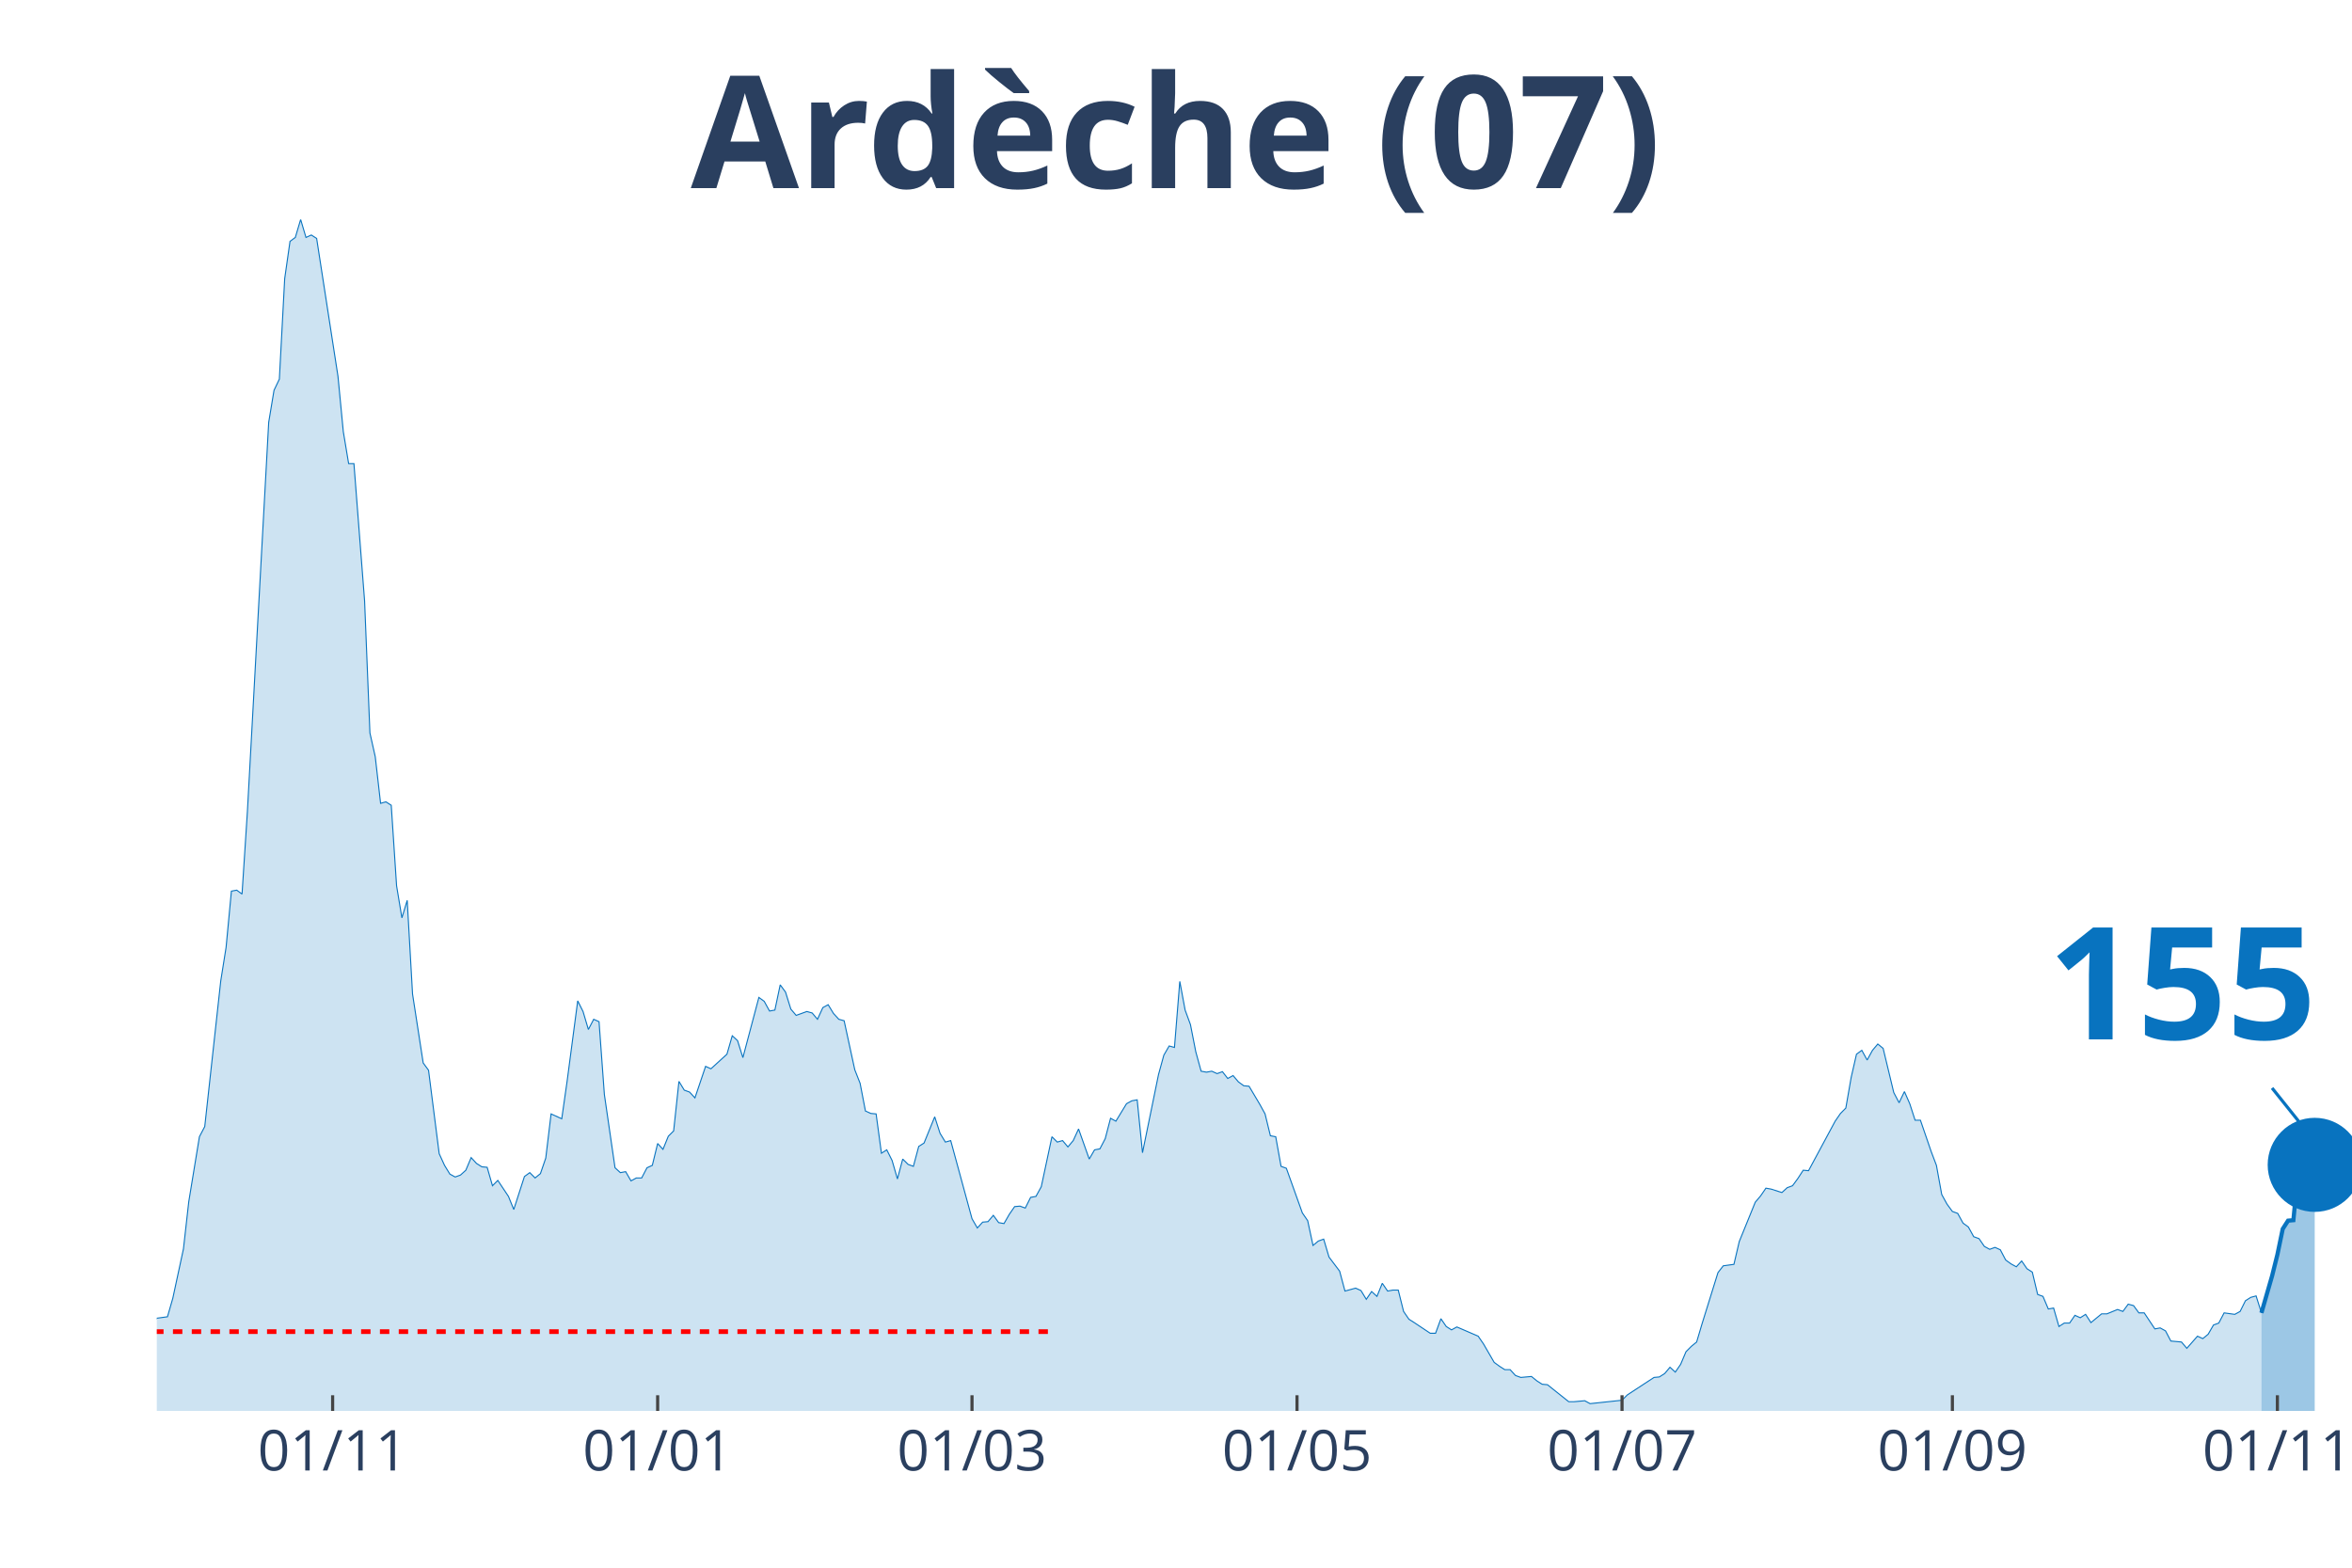
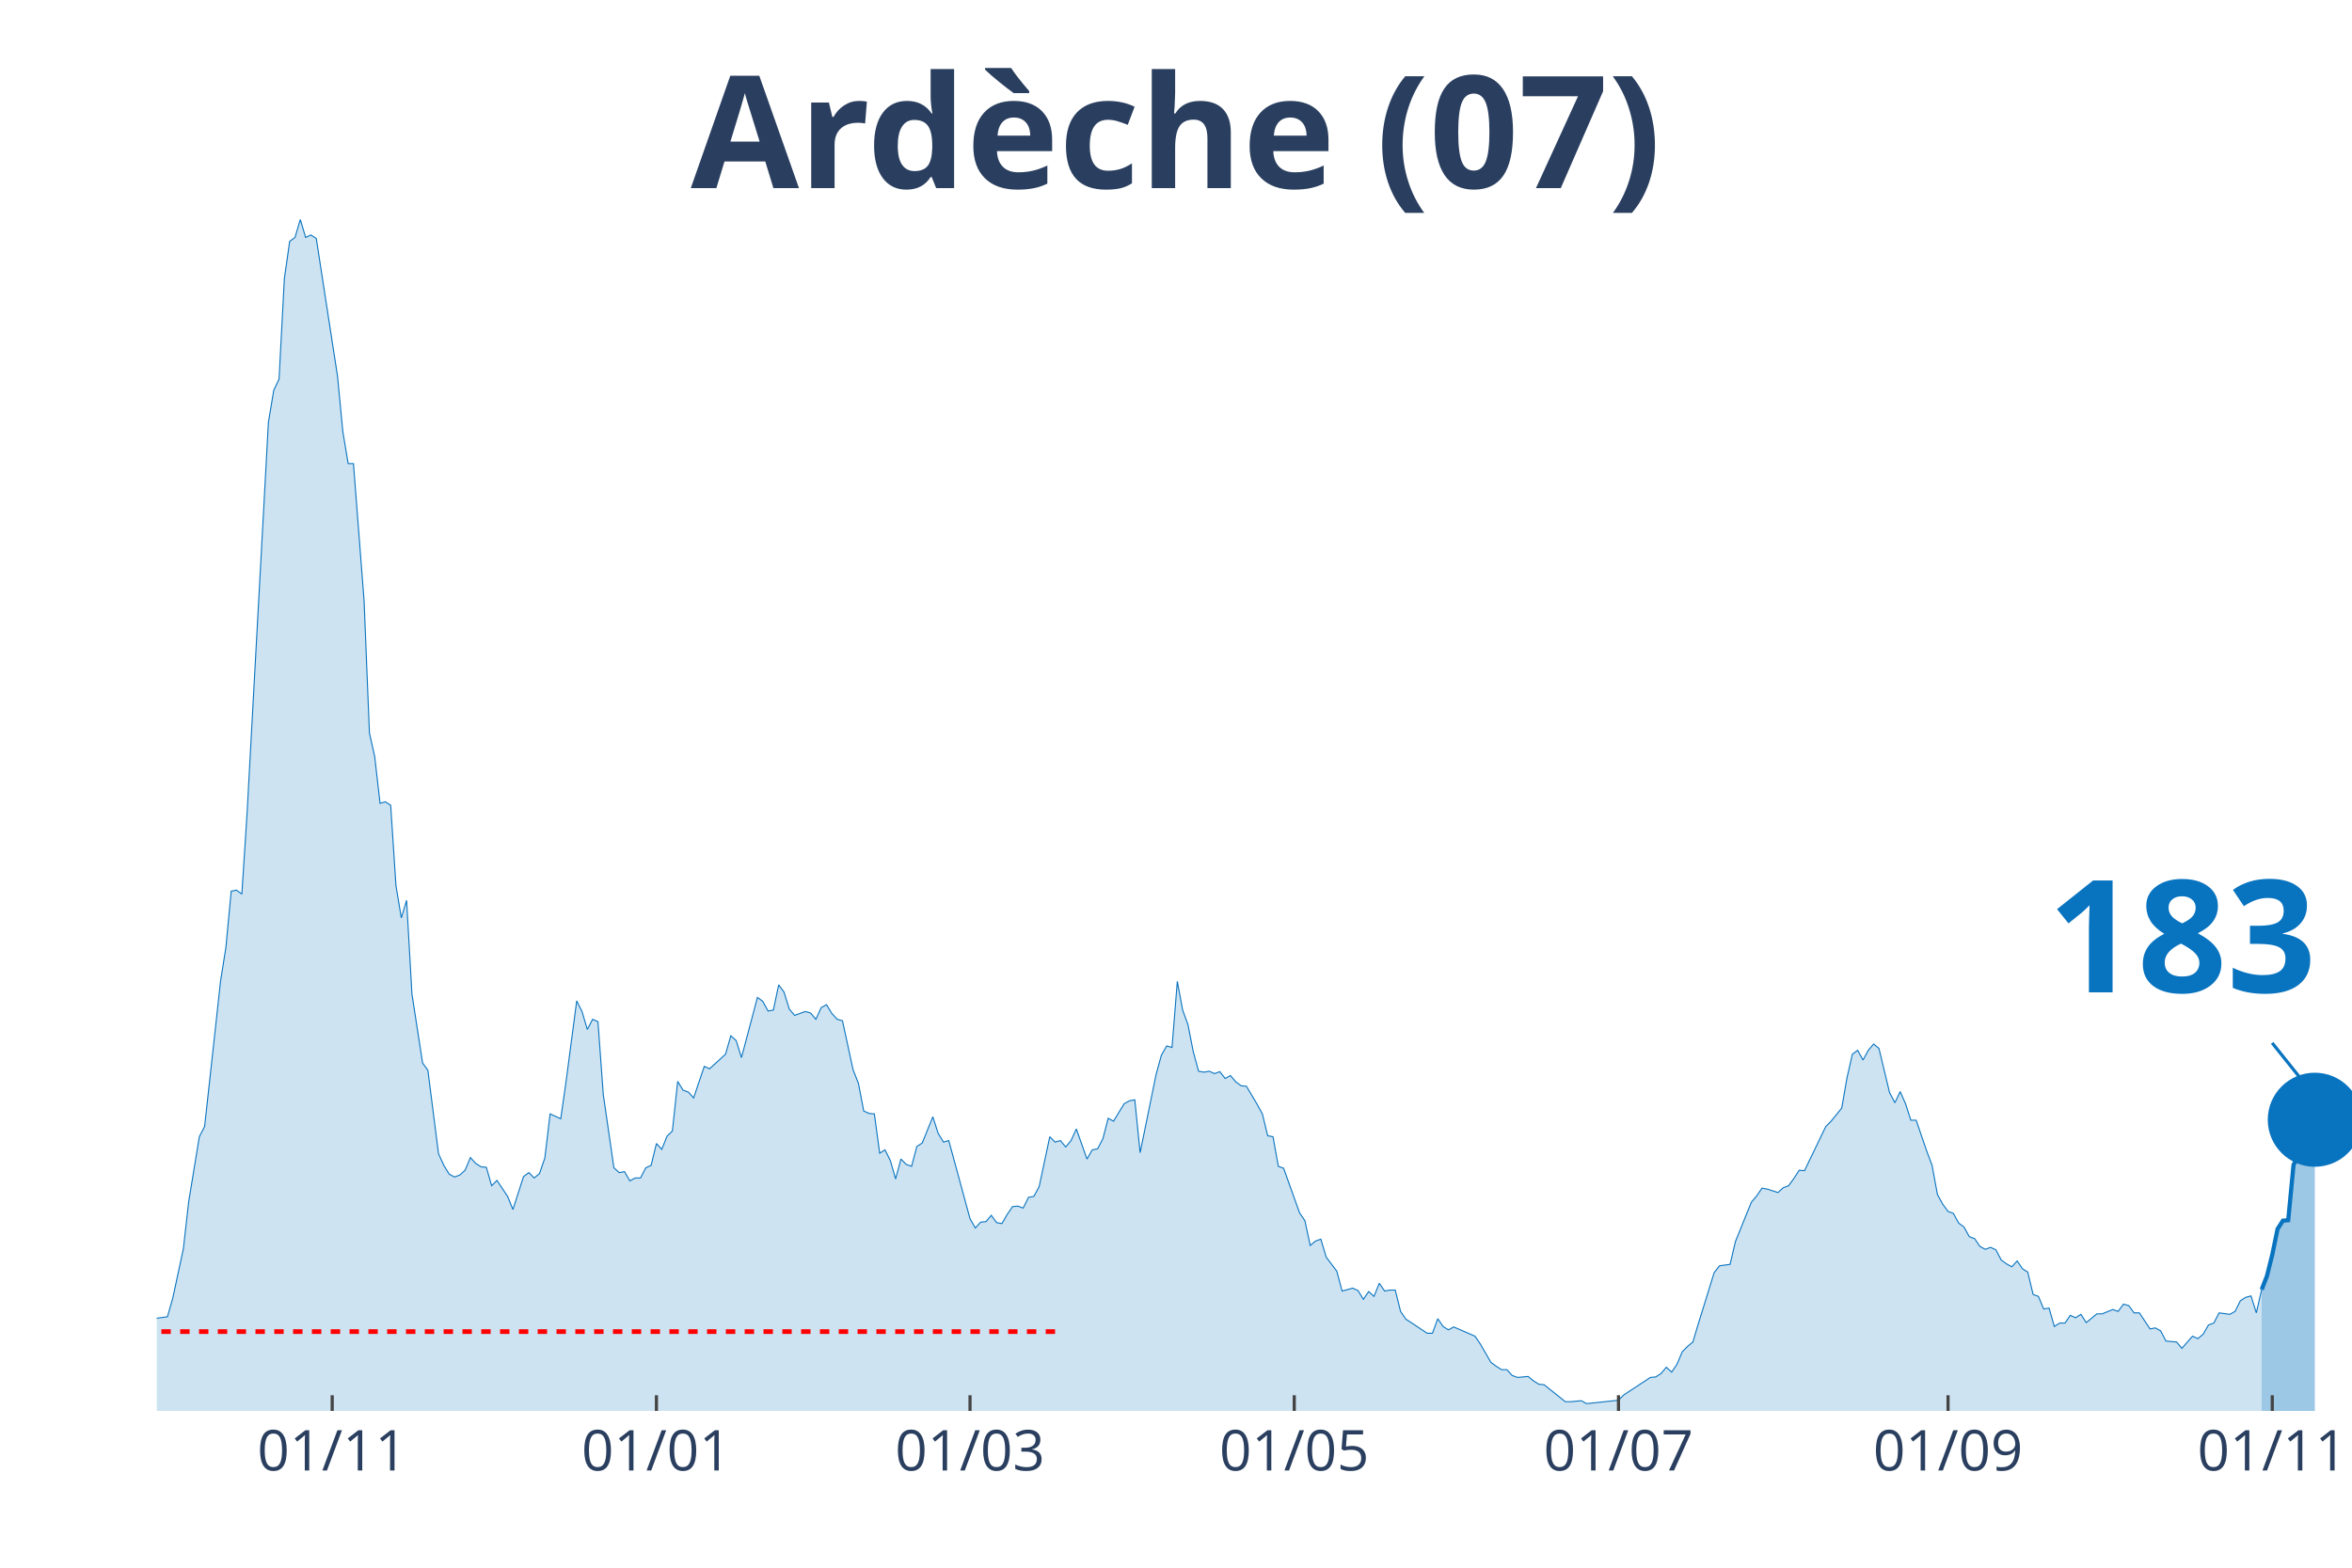
<svg xmlns="http://www.w3.org/2000/svg" class="main-svg" width="1125" height="750" style="" viewBox="0 0 750 500">
  <rect x="0" y="0" width="750" height="500" style="fill: rgb(0, 0, 0); fill-opacity: 0;" />
-   <defs id="defs-0ff1a9">
+   <defs id="defs-2464cb">
    <g class="clips">
-       <clipPath id="clip0ff1a9xyplot" class="plotclip">
+       <clipPath id="clip2464cbxyplot" class="plotclip">
        <rect width="700" height="380" />
      </clipPath>
-       <clipPath class="axesclip" id="clip0ff1a9x">
+       <clipPath class="axesclip" id="clip2464cbx">
        <rect x="50" y="0" width="700" height="500" />
      </clipPath>
-       <clipPath class="axesclip" id="clip0ff1a9y">
+       <clipPath class="axesclip" id="clip2464cby">
        <rect x="0" y="70" width="750" height="380" />
      </clipPath>
-       <clipPath class="axesclip" id="clip0ff1a9xy">
+       <clipPath class="axesclip" id="clip2464cbxy">
        <rect x="50" y="70" width="700" height="380" />
      </clipPath>
    </g>
    <g class="gradients" />
  </defs>
  <g class="bglayer">
    <rect class="bg" x="50" y="70" width="700" height="380" style="fill: rgb(0, 0, 0); fill-opacity: 0; stroke-width: 0;" />
  </g>
  <g class="layer-below">
    <g class="imagelayer" />
    <g class="shapelayer" />
  </g>
  <g class="cartesianlayer">
    <g class="subplot xy">
      <g class="layer-subplot">
        <g class="shapelayer" />
        <g class="imagelayer" />
      </g>
      <g class="gridlayer">
        <g class="x">
-           <path class="xgrid crisp" transform="translate(106.07,0)" d="M0,70v380" style="stroke: rgb(255, 255, 255); stroke-opacity: 1; stroke-width: 1px;" />
-           <path class="xgrid crisp" transform="translate(209.71,0)" d="M0,70v380" style="stroke: rgb(255, 255, 255); stroke-opacity: 1; stroke-width: 1px;" />
-           <path class="xgrid crisp" transform="translate(309.95,0)" d="M0,70v380" style="stroke: rgb(255, 255, 255); stroke-opacity: 1; stroke-width: 1px;" />
-           <path class="xgrid crisp" transform="translate(413.59,0)" d="M0,70v380" style="stroke: rgb(255, 255, 255); stroke-opacity: 1; stroke-width: 1px;" />
-           <path class="xgrid crisp" transform="translate(517.23,0)" d="M0,70v380" style="stroke: rgb(255, 255, 255); stroke-opacity: 1; stroke-width: 1px;" />
-           <path class="xgrid crisp" transform="translate(622.57,0)" d="M0,70v380" style="stroke: rgb(255, 255, 255); stroke-opacity: 1; stroke-width: 1px;" />
-           <path class="xgrid crisp" transform="translate(726.21,0)" d="M0,70v380" style="stroke: rgb(255, 255, 255); stroke-opacity: 1; stroke-width: 1px;" />
+           <path class="xgrid crisp" transform="translate(105.93,0)" d="M0,70v380" style="stroke: rgb(255, 255, 255); stroke-opacity: 1; stroke-width: 1px;" />
+           <path class="xgrid crisp" transform="translate(209.32,0)" d="M0,70v380" style="stroke: rgb(255, 255, 255); stroke-opacity: 1; stroke-width: 1px;" />
+           <path class="xgrid crisp" transform="translate(309.32,0)" d="M0,70v380" style="stroke: rgb(255, 255, 255); stroke-opacity: 1; stroke-width: 1px;" />
+           <path class="xgrid crisp" transform="translate(412.71,0)" d="M0,70v380" style="stroke: rgb(255, 255, 255); stroke-opacity: 1; stroke-width: 1px;" />
+           <path class="xgrid crisp" transform="translate(516.1,0)" d="M0,70v380" style="stroke: rgb(255, 255, 255); stroke-opacity: 1; stroke-width: 1px;" />
+           <path class="xgrid crisp" transform="translate(621.19,0)" d="M0,70v380" style="stroke: rgb(255, 255, 255); stroke-opacity: 1; stroke-width: 1px;" />
+           <path class="xgrid crisp" transform="translate(724.58,0)" d="M0,70v380" style="stroke: rgb(255, 255, 255); stroke-opacity: 1; stroke-width: 1px;" />
        </g>
        <g class="y" />
      </g>
      <g class="zerolinelayer" />
      <path class="xlines-below" />
      <path class="ylines-below" />
      <g class="overlines-below" />
      <g class="xaxislayer-below" />
      <g class="yaxislayer-below" />
      <g class="overaxes-below" />
-       <g class="plot" transform="translate(50, 70)" clip-path="url('#clip0ff1a9xyplot')">
+       <g class="plot" transform="translate(50, 70)" clip-path="url('#clip2464cbxyplot')">
        <g class="scatterlayer mlayer">
-           <g class="trace scatter trace675657" style="stroke-miterlimit: 2;">
+           <g class="trace scatter trace1d0758" style="stroke-miterlimit: 2;">
            <g class="fills">
              <g>
-                 <path class="js-fill" d="M671.12,380L-231.07,380L-231.07,377.52L-217.48,378.61L-215.78,378.3L-207.28,376.9L-205.58,377.21L-193.69,377.37L-191.99,376.13L-180.1,375.2L-178.4,375.67L-169.9,377.99L-168.2,378.92L-147.82,379.07L-146.12,378.45L-130.83,377.52L-129.13,377.99L-90.05,376.9L-88.35,375.98L-78.16,373.81L-76.46,374.27L-67.96,372.73L-66.26,373.03L-62.86,371.33L-61.17,371.18L-57.77,368.55L-56.07,368.24L-49.27,363.75L-47.57,364.52L-42.48,364.99L-40.78,363.75L-39.08,363.13L-37.38,364.21L-30.58,363.9L-28.88,364.68L-22.09,361.58L-20.39,361.74L-18.69,360.34L-16.99,360.81L-15.29,363.13L-13.59,363.59L-11.89,364.06L-10.19,363.59L-8.5,363.28L-6.8,360.81L-5.1,360.19L-3.4,355.85L-1.7,354.31L0,350.44L3.4,349.97L5.1,344.09L8.5,328.3L10.19,313.29L13.59,292.55L15.29,289.3L20.39,242.86L22.09,232.18L23.79,214.22L25.49,213.91L27.18,215.15L28.88,188.99L35.68,64.7L37.38,54.48L39.08,50.92L40.78,18.88L42.48,6.97L44.17,5.73L45.87,0L47.57,5.73L49.27,4.95L50.97,6.04L57.77,50L59.47,67.64L61.17,77.86L62.86,77.86L66.26,121.66L67.96,163.76L69.66,171.35L71.36,186.21L73.06,185.74L74.76,186.83L76.46,212.52L78.16,222.74L79.85,217.16L81.55,247.04L84.95,269.02L86.65,271.34L90.05,297.96L91.75,301.68L93.45,304.46L95.15,305.39L96.84,304.77L98.54,303.23L100.24,299.2L101.94,301.06L103.64,302.14L105.34,302.3L107.04,308.18L108.74,306.48L112.14,311.58L113.83,315.76L117.23,305.24L118.93,304L120.63,305.7L122.33,304.31L124.03,299.36L125.73,285.27L129.13,286.82L130.83,274.9L134.22,249.21L135.92,252.61L137.62,258.34L139.32,255.09L141.02,255.86L142.72,279.08L146.12,302.45L147.82,304L149.51,303.69L151.21,306.63L152.91,305.7L154.61,305.7L156.31,302.45L158.01,301.68L159.71,294.71L161.41,296.57L163.11,292.39L164.81,290.69L166.5,274.9L168.2,277.69L169.9,278.31L171.6,280.16L175,270.1L176.7,270.88L181.8,266.23L183.5,260.35L185.19,261.9L186.89,267.32L191.99,248.12L193.69,249.36L195.39,252.46L197.09,252.15L198.79,244.1L200.49,246.42L202.18,251.84L203.88,253.85L207.28,252.61L208.98,253.08L210.68,255.09L212.38,251.37L214.08,250.44L215.78,253.23L217.48,255.09L219.17,255.55L222.57,271.19L224.27,275.52L225.97,284.34L227.67,285.12L229.37,285.27L231.07,297.81L232.77,296.73L234.47,300.13L236.17,306.01L237.86,299.67L239.56,301.37L241.26,301.99L242.96,295.64L244.66,294.56L248.06,286.2L249.76,291.46L251.46,294.25L253.16,293.78L259.95,318.7L261.65,321.65L263.35,319.79L265.05,319.63L266.75,317.62L268.45,319.94L270.15,320.25L271.84,317.31L273.54,314.84L275.24,314.68L276.94,315.3L278.64,311.89L280.34,311.58L282.04,308.49L285.44,292.55L287.14,294.25L288.83,293.78L290.53,295.8L292.23,293.78L293.93,290.07L297.33,299.67L299.03,296.73L300.73,296.42L302.43,293.16L304.13,286.66L305.83,287.59L309.22,282.02L310.92,281.09L312.62,280.78L314.32,297.65L319.42,272.73L321.12,266.54L322.82,263.6L324.51,264.07L326.21,243.01L327.91,252.15L329.61,256.79L331.31,265.46L333.01,271.65L334.71,271.96L336.41,271.65L338.11,272.42L339.81,271.8L341.5,273.97L343.2,273.04L344.9,275.05L346.6,276.29L348.3,276.45L351.7,282.18L353.4,285.27L355.1,292.24L356.8,292.55L358.5,301.99L360.19,302.61L365.29,316.85L366.99,319.32L368.69,327.22L370.39,325.82L372.09,325.21L373.79,330.93L377.18,335.42L378.88,341.77L382.28,340.84L383.98,341.61L385.68,344.4L387.38,341.92L389.08,343.47L390.78,339.29L392.48,341.77L394.17,341.46L395.87,341.46L397.57,348.27L399.27,350.75L400.97,351.83L406.07,355.23L407.77,355.23L409.47,350.59L411.17,353.07L412.86,354.15L414.56,353.22L421.36,356.16L423.06,358.64L426.46,364.52L428.16,365.76L429.85,366.84L431.55,366.84L433.25,368.7L434.95,369.32L438.35,369.01L440.05,370.4L441.75,371.49L443.45,371.64L450.24,377.06L451.94,377.06L455.34,376.75L457.04,377.68L467.23,376.59L468.93,374.89L477.43,369.32L479.13,369.16L480.83,368.08L482.52,366.07L484.22,367.62L485.92,365.14L487.62,361.12L489.32,359.41L491.02,358.02L492.72,352.29L497.82,335.89L499.51,333.72L502.91,333.25L504.61,325.98L509.71,313.44L511.41,311.43L513.11,308.95L514.81,309.26L518.2,310.35L519.9,308.8L521.6,308.18L523.3,305.86L525,303.23L526.7,303.38L535.19,287.59L536.89,285.12L538.59,283.41L540.29,273.66L541.99,266.23L543.69,264.99L545.39,268.09L547.09,264.99L548.79,262.98L550.49,264.37L553.88,278.46L555.58,281.71L557.28,278.15L558.98,282.02L560.68,287.28L562.38,287.28L565.78,297.19L567.48,301.68L569.17,310.97L570.87,314.06L572.57,316.38L574.27,317L575.97,320.1L577.67,321.34L579.37,324.43L581.07,325.05L582.77,327.53L584.47,328.46L586.17,327.84L587.86,328.61L589.56,331.86L591.26,333.1L592.96,334.03L594.66,332.17L596.36,334.65L598.06,335.73L599.76,342.85L601.46,343.47L603.16,347.49L604.85,347.19L606.55,353.07L608.25,351.98L609.95,351.98L611.65,349.51L613.35,350.28L615.05,349.2L616.75,351.83L618.45,350.44L620.15,349.04L621.84,349.04L625.24,347.65L626.94,348.27L628.64,345.95L630.34,346.41L632.04,348.73L633.74,348.73L637.14,353.84L638.83,353.53L640.53,354.46L642.23,357.71L645.63,358.02L647.33,360.03L650.73,356.16L652.43,356.94L654.13,355.54L655.83,352.6L657.52,351.98L659.22,348.73L662.62,349.2L664.32,348.27L666.02,344.86L667.72,343.78L669.42,343.32L671.12,348.73" style="fill: rgb(8, 115, 191); fill-opacity: 0.2; stroke-width: 0;" />
+                 <path class="js-fill" d="M671.19,380L-230.51,380L-230.51,377.52L-216.95,378.61L-215.25,378.3L-206.78,376.9L-205.08,377.21L-193.22,377.37L-191.53,376.13L-179.66,375.2L-177.97,375.67L-169.49,377.99L-167.8,378.92L-147.46,379.07L-145.76,378.45L-130.51,377.52L-128.81,377.99L-89.83,376.9L-88.14,375.98L-77.97,373.81L-76.27,374.27L-67.8,372.73L-66.1,373.03L-62.71,371.33L-61.02,371.18L-57.63,368.55L-55.93,368.24L-49.15,363.75L-47.46,364.52L-42.37,364.99L-40.68,363.75L-38.98,363.13L-37.29,364.21L-30.51,363.9L-28.81,364.68L-22.03,361.58L-20.34,361.74L-18.64,360.34L-16.95,360.81L-15.25,363.13L-13.56,363.59L-11.86,364.06L-10.17,363.59L-8.47,363.28L-6.78,360.81L-5.08,360.19L-3.39,355.85L-1.69,354.31L0,350.44L3.39,349.97L5.08,344.09L8.47,328.3L10.17,313.29L13.56,292.55L15.25,289.3L20.34,242.86L22.03,232.18L23.73,214.22L25.42,213.91L27.12,215.15L28.81,188.99L35.59,64.7L37.29,54.48L38.98,50.92L40.68,18.88L42.37,6.97L44.07,5.73L45.76,0L47.46,5.73L49.15,4.95L50.85,6.04L57.63,50L59.32,67.64L61.02,77.86L62.71,77.86L66.1,121.66L67.8,163.76L69.49,171.35L71.19,186.21L72.88,185.74L74.58,186.83L76.27,212.52L77.97,222.74L79.66,217.16L81.36,247.04L84.75,269.02L86.44,271.34L89.83,297.96L91.53,301.68L93.22,304.46L94.92,305.39L96.61,304.77L98.31,303.23L100,299.2L101.69,301.06L103.39,302.14L105.08,302.3L106.78,308.18L108.47,306.48L111.86,311.58L113.56,315.76L116.95,305.24L118.64,304L120.34,305.7L122.03,304.31L123.73,299.36L125.42,285.27L128.81,286.82L130.51,274.9L133.9,249.21L135.59,252.61L137.29,258.34L138.98,255.09L140.68,255.86L142.37,279.08L145.76,302.45L147.46,304L149.15,303.69L150.85,306.63L152.54,305.7L154.24,305.7L155.93,302.45L157.63,301.68L159.32,294.71L161.02,296.57L162.71,292.39L164.41,290.69L166.1,274.9L167.8,277.69L169.49,278.31L171.19,280.16L174.58,270.1L176.27,270.88L181.36,266.23L183.05,260.35L184.75,261.9L186.44,267.32L191.53,248.12L193.22,249.36L194.92,252.46L196.61,252.15L198.31,244.1L200,246.42L201.69,251.84L203.39,253.85L206.78,252.61L208.47,253.08L210.17,255.09L211.86,251.37L213.56,250.44L215.25,253.23L216.95,255.09L218.64,255.55L222.03,271.19L223.73,275.52L225.42,284.34L227.12,285.12L228.81,285.27L230.51,297.81L232.2,296.73L233.9,300.13L235.59,306.01L237.29,299.67L238.98,301.37L240.68,301.99L242.37,295.64L244.07,294.56L247.46,286.2L249.15,291.46L250.85,294.25L252.54,293.78L259.32,318.7L261.02,321.65L262.71,319.79L264.41,319.63L266.1,317.62L267.8,319.94L269.49,320.25L271.19,317.31L272.88,314.84L274.58,314.68L276.27,315.3L277.97,311.89L279.66,311.58L281.36,308.49L284.75,292.55L286.44,294.25L288.14,293.78L289.83,295.8L291.53,293.78L293.22,290.07L296.61,299.67L298.31,296.73L300,296.42L301.69,293.16L303.39,286.66L305.08,287.59L308.47,282.02L310.17,281.09L311.86,280.78L313.56,297.65L318.64,272.73L320.34,266.54L322.03,263.6L323.73,264.07L325.42,243.01L327.12,252.15L328.81,256.79L330.51,265.46L332.2,271.65L333.9,271.96L335.59,271.65L337.29,272.42L338.98,271.8L340.68,273.97L342.37,273.04L344.07,275.05L345.76,276.29L347.46,276.45L350.85,282.18L352.54,285.27L354.24,292.24L355.93,292.55L357.63,301.99L359.32,302.61L364.41,316.85L366.1,319.32L367.8,327.22L369.49,325.82L371.19,325.21L372.88,330.93L376.27,335.42L377.97,341.77L381.36,340.84L383.05,341.61L384.75,344.4L386.44,341.92L388.14,343.47L389.83,339.29L391.53,341.77L393.22,341.46L394.92,341.46L396.61,348.27L398.31,350.75L400,351.83L405.08,355.23L406.78,355.23L408.47,350.59L410.17,353.07L411.86,354.15L413.56,353.22L420.34,356.16L422.03,358.64L425.42,364.52L427.12,365.76L428.81,366.84L430.51,366.84L432.2,368.7L433.9,369.32L437.29,369.01L438.98,370.4L440.68,371.49L442.37,371.64L449.15,377.06L450.85,377.06L454.24,376.75L455.93,377.68L466.1,376.59L467.8,374.89L476.27,369.32L477.97,369.16L479.66,368.08L481.36,366.07L483.05,367.62L484.75,365.14L486.44,361.12L488.14,359.41L489.83,358.02L491.53,352.29L496.61,335.89L498.31,333.72L501.69,333.25L503.39,325.98L508.47,313.44L510.17,311.43L511.86,308.95L513.56,309.26L516.95,310.35L518.64,308.8L520.34,308.18L522.03,305.86L523.73,303.23L525.42,303.38L532.2,289.3L533.9,287.59L537.29,283.41L538.98,273.66L540.68,266.23L542.37,264.99L544.07,268.09L545.76,264.99L547.46,262.98L549.15,264.37L552.54,278.46L554.24,281.71L555.93,278.15L557.63,282.02L559.32,287.28L561.02,287.28L564.41,297.19L566.1,301.68L567.8,310.97L569.49,314.06L571.19,316.38L572.88,317L574.58,320.1L576.27,321.34L577.97,324.43L579.66,325.05L581.36,327.53L583.05,328.46L584.75,327.84L586.44,328.61L588.14,331.86L589.83,333.1L591.53,334.03L593.22,332.17L594.92,334.65L596.61,335.73L598.31,342.85L600,343.47L601.69,347.49L603.39,347.19L605.08,353.07L606.78,351.98L608.47,351.98L610.17,349.51L611.86,350.28L613.56,349.2L615.25,351.83L616.95,350.44L618.64,349.04L620.34,349.04L623.73,347.65L625.42,348.27L627.12,345.95L628.81,346.41L630.51,348.73L632.2,348.73L635.59,353.84L637.29,353.53L638.98,354.46L640.68,357.71L644.07,358.02L645.76,360.03L649.15,356.16L650.85,356.94L652.54,355.54L654.24,352.6L655.93,351.98L657.63,348.73L661.02,349.2L662.71,348.27L664.41,344.86L666.1,343.78L667.8,343.32L669.49,348.73L671.19,341.3" style="fill: rgb(8, 115, 191); fill-opacity: 0.2; stroke-width: 0;" />
              </g>
            </g>
            <g class="errorbars" />
            <g class="lines">
-               <path class="js-line" d="M-231.07,377.52L-217.48,378.61L-215.78,378.3L-207.28,376.9L-205.58,377.21L-193.69,377.37L-191.99,376.13L-180.1,375.2L-178.4,375.67L-169.9,377.99L-168.2,378.92L-147.82,379.07L-146.12,378.45L-130.83,377.52L-129.13,377.99L-90.05,376.9L-88.35,375.98L-78.16,373.81L-76.46,374.27L-67.96,372.73L-66.26,373.03L-62.86,371.33L-61.17,371.18L-57.77,368.55L-56.07,368.24L-49.27,363.75L-47.57,364.52L-42.48,364.99L-40.78,363.75L-39.08,363.13L-37.38,364.21L-30.58,363.9L-28.88,364.68L-22.09,361.58L-20.39,361.74L-18.69,360.34L-16.99,360.81L-15.29,363.13L-13.59,363.59L-11.89,364.06L-10.19,363.59L-8.5,363.28L-6.8,360.81L-5.1,360.19L-3.4,355.85L-1.7,354.31L0,350.44L3.4,349.97L5.1,344.09L8.5,328.3L10.19,313.29L13.59,292.55L15.29,289.3L20.39,242.86L22.09,232.18L23.79,214.22L25.49,213.91L27.18,215.15L28.88,188.99L35.68,64.7L37.38,54.48L39.08,50.92L40.78,18.88L42.48,6.97L44.17,5.73L45.87,0L47.57,5.73L49.27,4.95L50.97,6.04L57.77,50L59.47,67.64L61.17,77.86L62.86,77.86L66.26,121.66L67.96,163.76L69.66,171.35L71.36,186.21L73.06,185.74L74.76,186.83L76.46,212.52L78.16,222.74L79.85,217.16L81.55,247.04L84.95,269.02L86.65,271.34L90.05,297.96L91.75,301.68L93.45,304.46L95.15,305.39L96.84,304.77L98.54,303.23L100.24,299.2L101.94,301.06L103.64,302.14L105.34,302.3L107.04,308.18L108.74,306.48L112.14,311.58L113.83,315.76L117.23,305.24L118.93,304L120.63,305.7L122.33,304.31L124.03,299.36L125.73,285.27L129.13,286.82L130.83,274.9L134.22,249.21L135.92,252.61L137.62,258.34L139.32,255.09L141.02,255.86L142.72,279.08L146.12,302.45L147.82,304L149.51,303.69L151.21,306.63L152.91,305.7L154.61,305.7L156.31,302.45L158.01,301.68L159.71,294.71L161.41,296.57L163.11,292.39L164.81,290.69L166.5,274.9L168.2,277.69L169.9,278.31L171.6,280.16L175,270.1L176.7,270.88L181.8,266.23L183.5,260.35L185.19,261.9L186.89,267.32L191.99,248.12L193.69,249.36L195.39,252.46L197.09,252.15L198.79,244.1L200.49,246.42L202.18,251.84L203.88,253.85L207.28,252.61L208.98,253.08L210.68,255.09L212.38,251.37L214.08,250.44L215.78,253.23L217.48,255.09L219.17,255.55L222.57,271.19L224.27,275.52L225.97,284.34L227.67,285.12L229.37,285.27L231.07,297.81L232.77,296.73L234.47,300.13L236.17,306.01L237.86,299.67L239.56,301.37L241.26,301.99L242.96,295.64L244.66,294.56L248.06,286.2L249.76,291.46L251.46,294.25L253.16,293.78L259.95,318.7L261.65,321.65L263.35,319.79L265.05,319.63L266.75,317.62L268.45,319.94L270.15,320.25L271.84,317.31L273.54,314.84L275.24,314.68L276.94,315.3L278.64,311.89L280.34,311.58L282.04,308.49L285.44,292.55L287.14,294.25L288.83,293.78L290.53,295.8L292.23,293.78L293.93,290.07L297.33,299.67L299.03,296.73L300.73,296.42L302.43,293.16L304.13,286.66L305.83,287.59L309.22,282.02L310.92,281.09L312.62,280.78L314.32,297.65L319.42,272.73L321.12,266.54L322.82,263.6L324.51,264.07L326.21,243.01L327.91,252.15L329.61,256.79L331.31,265.46L333.01,271.65L334.71,271.96L336.41,271.65L338.11,272.42L339.81,271.8L341.5,273.97L343.2,273.04L344.9,275.05L346.6,276.29L348.3,276.45L351.7,282.18L353.4,285.27L355.1,292.24L356.8,292.55L358.5,301.99L360.19,302.61L365.29,316.85L366.99,319.32L368.69,327.22L370.39,325.82L372.09,325.21L373.79,330.93L377.18,335.42L378.88,341.77L382.28,340.84L383.98,341.61L385.68,344.4L387.38,341.92L389.08,343.47L390.78,339.29L392.48,341.77L394.17,341.46L395.87,341.46L397.57,348.27L399.27,350.75L400.97,351.83L406.07,355.23L407.77,355.23L409.47,350.59L411.17,353.07L412.86,354.15L414.56,353.22L421.36,356.16L423.06,358.64L426.46,364.52L428.16,365.76L429.85,366.84L431.55,366.84L433.25,368.7L434.95,369.32L438.35,369.01L440.05,370.4L441.75,371.49L443.45,371.64L450.24,377.06L451.94,377.06L455.34,376.75L457.04,377.68L467.23,376.59L468.93,374.89L477.43,369.32L479.13,369.16L480.83,368.08L482.52,366.07L484.22,367.62L485.92,365.14L487.62,361.12L489.32,359.41L491.02,358.02L492.72,352.29L497.82,335.89L499.51,333.72L502.91,333.25L504.61,325.98L509.71,313.44L511.41,311.43L513.11,308.95L514.81,309.26L518.2,310.35L519.9,308.8L521.6,308.18L523.3,305.86L525,303.23L526.7,303.38L535.19,287.59L536.89,285.12L538.59,283.41L540.29,273.66L541.99,266.23L543.69,264.99L545.39,268.09L547.09,264.99L548.79,262.98L550.49,264.37L553.88,278.46L555.58,281.71L557.28,278.15L558.98,282.02L560.68,287.28L562.38,287.28L565.78,297.19L567.48,301.68L569.17,310.97L570.87,314.06L572.57,316.38L574.27,317L575.97,320.1L577.67,321.34L579.37,324.43L581.07,325.05L582.77,327.53L584.47,328.46L586.17,327.84L587.86,328.61L589.56,331.86L591.26,333.1L592.96,334.03L594.66,332.17L596.36,334.65L598.06,335.73L599.76,342.85L601.46,343.47L603.16,347.49L604.85,347.19L606.55,353.07L608.25,351.98L609.95,351.98L611.65,349.51L613.35,350.28L615.05,349.2L616.75,351.83L618.45,350.44L620.15,349.04L621.84,349.04L625.24,347.65L626.94,348.27L628.64,345.95L630.34,346.41L632.04,348.73L633.74,348.73L637.14,353.84L638.83,353.53L640.53,354.46L642.23,357.71L645.63,358.02L647.33,360.03L650.73,356.16L652.43,356.94L654.13,355.54L655.83,352.6L657.52,351.98L659.22,348.73L662.62,349.2L664.32,348.27L666.02,344.86L667.72,343.78L669.42,343.32L671.12,348.73" style="vector-effect: non-scaling-stroke; fill: none; stroke: rgb(8, 115, 191); stroke-opacity: 1; stroke-width: 0.5px; opacity: 1;" />
+               <path class="js-line" d="M-230.51,377.52L-216.95,378.61L-215.25,378.3L-206.78,376.9L-205.08,377.21L-193.22,377.37L-191.53,376.13L-179.66,375.2L-177.97,375.67L-169.49,377.99L-167.8,378.92L-147.46,379.07L-145.76,378.45L-130.51,377.52L-128.81,377.99L-89.83,376.9L-88.14,375.98L-77.97,373.81L-76.27,374.27L-67.8,372.73L-66.1,373.03L-62.71,371.33L-61.02,371.18L-57.63,368.55L-55.93,368.24L-49.15,363.75L-47.46,364.52L-42.37,364.99L-40.68,363.75L-38.98,363.13L-37.29,364.21L-30.51,363.9L-28.81,364.68L-22.03,361.58L-20.34,361.74L-18.64,360.34L-16.95,360.81L-15.25,363.13L-13.56,363.59L-11.86,364.06L-10.17,363.59L-8.47,363.28L-6.78,360.81L-5.08,360.19L-3.39,355.85L-1.69,354.31L0,350.44L3.39,349.97L5.08,344.09L8.47,328.3L10.17,313.29L13.56,292.55L15.25,289.3L20.34,242.86L22.03,232.18L23.73,214.22L25.42,213.91L27.12,215.15L28.81,188.99L35.59,64.7L37.29,54.48L38.98,50.92L40.68,18.88L42.37,6.97L44.07,5.73L45.76,0L47.46,5.73L49.15,4.95L50.85,6.04L57.63,50L59.32,67.64L61.02,77.86L62.71,77.86L66.1,121.66L67.8,163.76L69.49,171.35L71.19,186.21L72.88,185.74L74.58,186.83L76.27,212.52L77.97,222.74L79.66,217.16L81.36,247.04L84.75,269.02L86.44,271.34L89.83,297.96L91.53,301.68L93.22,304.46L94.92,305.39L96.61,304.77L98.31,303.23L100,299.2L101.69,301.06L103.39,302.14L105.08,302.3L106.78,308.18L108.47,306.48L111.86,311.58L113.56,315.76L116.95,305.24L118.64,304L120.34,305.7L122.03,304.31L123.73,299.36L125.42,285.27L128.81,286.82L130.51,274.9L133.9,249.21L135.59,252.61L137.29,258.34L138.98,255.09L140.68,255.86L142.37,279.08L145.76,302.45L147.46,304L149.15,303.69L150.85,306.63L152.54,305.7L154.24,305.7L155.93,302.45L157.63,301.68L159.32,294.71L161.02,296.57L162.71,292.39L164.41,290.69L166.1,274.9L167.8,277.69L169.49,278.31L171.19,280.16L174.58,270.1L176.27,270.88L181.36,266.23L183.05,260.35L184.75,261.9L186.44,267.32L191.53,248.12L193.22,249.36L194.92,252.46L196.61,252.15L198.31,244.1L200,246.42L201.69,251.84L203.39,253.85L206.78,252.61L208.47,253.08L210.17,255.09L211.86,251.37L213.56,250.44L215.25,253.23L216.95,255.09L218.64,255.55L222.03,271.19L223.73,275.52L225.42,284.34L227.12,285.12L228.81,285.27L230.51,297.81L232.2,296.73L233.9,300.13L235.59,306.01L237.29,299.67L238.98,301.37L240.68,301.99L242.37,295.64L244.07,294.56L247.46,286.2L249.15,291.46L250.85,294.25L252.54,293.78L259.32,318.7L261.02,321.65L262.71,319.79L264.41,319.63L266.1,317.62L267.8,319.94L269.49,320.25L271.19,317.31L272.88,314.84L274.58,314.68L276.27,315.3L277.97,311.89L279.66,311.58L281.36,308.49L284.75,292.55L286.44,294.25L288.14,293.78L289.83,295.8L291.53,293.78L293.22,290.07L296.61,299.67L298.31,296.73L300,296.42L301.69,293.16L303.39,286.66L305.08,287.59L308.47,282.02L310.17,281.09L311.86,280.78L313.56,297.65L318.64,272.73L320.34,266.54L322.03,263.6L323.73,264.07L325.42,243.01L327.12,252.15L328.81,256.79L330.51,265.46L332.2,271.65L333.9,271.96L335.59,271.65L337.29,272.42L338.98,271.8L340.68,273.97L342.37,273.04L344.07,275.05L345.76,276.29L347.46,276.45L350.85,282.18L352.54,285.27L354.24,292.24L355.93,292.55L357.63,301.99L359.32,302.61L364.41,316.85L366.1,319.32L367.8,327.22L369.49,325.82L371.19,325.21L372.88,330.93L376.27,335.42L377.97,341.77L381.36,340.84L383.05,341.61L384.75,344.4L386.44,341.92L388.14,343.47L389.83,339.29L391.53,341.77L393.22,341.46L394.92,341.46L396.61,348.27L398.31,350.75L400,351.83L405.08,355.23L406.78,355.23L408.47,350.59L410.17,353.07L411.86,354.15L413.56,353.22L420.34,356.16L422.03,358.64L425.42,364.52L427.12,365.76L428.81,366.84L430.51,366.84L432.2,368.7L433.9,369.32L437.29,369.01L438.98,370.4L440.68,371.49L442.37,371.64L449.15,377.06L450.85,377.06L454.24,376.75L455.93,377.68L466.1,376.59L467.8,374.89L476.27,369.32L477.97,369.16L479.66,368.08L481.36,366.07L483.05,367.62L484.75,365.14L486.44,361.12L488.14,359.41L489.83,358.02L491.53,352.29L496.61,335.89L498.31,333.72L501.69,333.25L503.39,325.98L508.47,313.44L510.17,311.43L511.86,308.95L513.56,309.26L516.95,310.35L518.64,308.8L520.34,308.18L522.03,305.86L523.73,303.23L525.42,303.38L532.2,289.3L533.9,287.59L537.29,283.41L538.98,273.66L540.68,266.23L542.37,264.99L544.07,268.09L545.76,264.99L547.46,262.98L549.15,264.37L552.54,278.46L554.24,281.71L555.93,278.15L557.63,282.02L559.32,287.28L561.02,287.28L564.41,297.19L566.1,301.68L567.8,310.97L569.49,314.06L571.19,316.38L572.88,317L574.58,320.1L576.27,321.34L577.97,324.43L579.66,325.05L581.36,327.53L583.05,328.46L584.75,327.84L586.44,328.61L588.14,331.86L589.83,333.1L591.53,334.03L593.22,332.17L594.92,334.65L596.61,335.73L598.31,342.85L600,343.47L601.69,347.49L603.39,347.19L605.08,353.07L606.78,351.98L608.47,351.98L610.17,349.51L611.86,350.28L613.56,349.2L615.25,351.83L616.95,350.44L618.64,349.04L620.34,349.04L623.73,347.65L625.42,348.27L627.12,345.95L628.81,346.41L630.51,348.73L632.2,348.73L635.59,353.84L637.29,353.53L638.98,354.46L640.68,357.71L644.07,358.02L645.76,360.03L649.15,356.16L650.85,356.94L652.54,355.54L654.24,352.6L655.93,351.98L657.63,348.73L661.02,349.2L662.71,348.27L664.41,344.86L666.1,343.78L667.8,343.32L669.49,348.73L671.19,341.3" style="vector-effect: non-scaling-stroke; fill: none; stroke: rgb(8, 115, 191); stroke-opacity: 1; stroke-width: 0.5px; opacity: 1;" />
            </g>
            <g class="points" />
            <g class="text" />
          </g>
-           <g class="trace scatter trace4ee58c" style="stroke-miterlimit: 2;">
+           <g class="trace scatter trace3565ed" style="stroke-miterlimit: 2;">
            <g class="fills">
              <g>
-                 <path class="js-fill" d="M688.11,380L671.12,380L671.12,348.73L674.51,336.97L676.21,330.16L677.91,321.96L679.61,319.32L681.31,319.17L683.01,301.52L684.71,298.43L686.41,292.86L688.11,301.52" style="fill: rgb(8, 115, 191); fill-opacity: 0.4; stroke-width: 0;" />
+                 <path class="js-fill" d="M688.14,380L671.19,380L671.19,341.3L672.88,336.97L674.58,330.16L676.27,321.96L677.97,319.32L679.66,319.17L681.36,301.52L683.05,298.43L684.75,292.86L686.44,301.52L688.14,287.13" style="fill: rgb(8, 115, 191); fill-opacity: 0.4; stroke-width: 0;" />
              </g>
            </g>
            <g class="errorbars" />
            <g class="lines">
-               <path class="js-line" d="M671.12,348.73L674.51,336.97L676.21,330.16L677.91,321.96L679.61,319.32L681.31,319.17L683.01,301.52L684.71,298.43L686.41,292.86L688.11,301.52" style="vector-effect: non-scaling-stroke; fill: none; stroke: rgb(8, 115, 191); stroke-opacity: 1; stroke-width: 2px; opacity: 1;" />
+               <path class="js-line" d="M671.19,341.3L672.88,336.97L674.58,330.16L676.27,321.96L677.97,319.32L679.66,319.17L681.36,301.52L683.05,298.43L684.75,292.86L686.44,301.52L688.14,287.13" style="vector-effect: non-scaling-stroke; fill: none; stroke: rgb(8, 115, 191); stroke-opacity: 1; stroke-width: 2px; opacity: 1;" />
            </g>
            <g class="points" />
            <g class="text" />
          </g>
-           <g class="trace scatter traced17b8c" style="stroke-miterlimit: 2; opacity: 1;">
+           <g class="trace scatter trace566f99" style="stroke-miterlimit: 2; opacity: 1;">
            <g class="fills" />
            <g class="errorbars" />
            <g class="lines" />
            <g class="points">
-               <path class="point" transform="translate(688.11,301.52)" d="M15,0A15,15 0 1,1 0,-15A15,15 0 0,1 15,0Z" style="opacity: 1; stroke-width: 0px; fill: rgb(8, 115, 191); fill-opacity: 1;" />
+               <path class="point" transform="translate(688.14,287.13)" d="M15,0A15,15 0 1,1 0,-15A15,15 0 0,1 15,0Z" style="opacity: 1; stroke-width: 0px; fill: rgb(8, 115, 191); fill-opacity: 1;" />
            </g>
            <g class="text" />
          </g>
        </g>
      </g>
      <g class="overplot" />
      <path class="xlines-above crisp" style="fill: none; stroke-width: 1px; stroke: rgb(0, 0, 0); stroke-opacity: 0;" d="" />
      <path class="ylines-above crisp" style="fill: none;" d="M0,0" />
      <g class="overlines-above" />
      <g class="xaxislayer-above">
-         <path class="xtick ticks crisp" d="M0,450v-5" transform="translate(106.07,0)" style="stroke: rgb(68, 68, 68); stroke-opacity: 1; stroke-width: 1px;" />
-         <path class="xtick ticks crisp" d="M0,450v-5" transform="translate(209.71,0)" style="stroke: rgb(68, 68, 68); stroke-opacity: 1; stroke-width: 1px;" />
-         <path class="xtick ticks crisp" d="M0,450v-5" transform="translate(309.95,0)" style="stroke: rgb(68, 68, 68); stroke-opacity: 1; stroke-width: 1px;" />
-         <path class="xtick ticks crisp" d="M0,450v-5" transform="translate(413.59,0)" style="stroke: rgb(68, 68, 68); stroke-opacity: 1; stroke-width: 1px;" />
-         <path class="xtick ticks crisp" d="M0,450v-5" transform="translate(517.23,0)" style="stroke: rgb(68, 68, 68); stroke-opacity: 1; stroke-width: 1px;" />
-         <path class="xtick ticks crisp" d="M0,450v-5" transform="translate(622.57,0)" style="stroke: rgb(68, 68, 68); stroke-opacity: 1; stroke-width: 1px;" />
-         <path class="xtick ticks crisp" d="M0,450v-5" transform="translate(726.21,0)" style="stroke: rgb(68, 68, 68); stroke-opacity: 1; stroke-width: 1px;" />
+         <path class="xtick ticks crisp" d="M0,450v-5" transform="translate(105.93,0)" style="stroke: rgb(68, 68, 68); stroke-opacity: 1; stroke-width: 1px;" />
+         <path class="xtick ticks crisp" d="M0,450v-5" transform="translate(209.32,0)" style="stroke: rgb(68, 68, 68); stroke-opacity: 1; stroke-width: 1px;" />
+         <path class="xtick ticks crisp" d="M0,450v-5" transform="translate(309.32,0)" style="stroke: rgb(68, 68, 68); stroke-opacity: 1; stroke-width: 1px;" />
+         <path class="xtick ticks crisp" d="M0,450v-5" transform="translate(412.71,0)" style="stroke: rgb(68, 68, 68); stroke-opacity: 1; stroke-width: 1px;" />
+         <path class="xtick ticks crisp" d="M0,450v-5" transform="translate(516.1,0)" style="stroke: rgb(68, 68, 68); stroke-opacity: 1; stroke-width: 1px;" />
+         <path class="xtick ticks crisp" d="M0,450v-5" transform="translate(621.19,0)" style="stroke: rgb(68, 68, 68); stroke-opacity: 1; stroke-width: 1px;" />
+         <path class="xtick ticks crisp" d="M0,450v-5" transform="translate(724.58,0)" style="stroke: rgb(68, 68, 68); stroke-opacity: 1; stroke-width: 1px;" />
        <g class="xtick">
-           <text text-anchor="middle" x="0" y="469" transform="translate(106.07,0)" style="font-family: 'Open Sans', verdana, arial, sans-serif; font-size: 18px; fill: rgb(42, 63, 95); fill-opacity: 1; white-space: pre;">01/11</text>
+           <text text-anchor="middle" x="0" y="469" transform="translate(105.93,0)" style="font-family: 'Open Sans', verdana, arial, sans-serif; font-size: 18px; fill: rgb(42, 63, 95); fill-opacity: 1; white-space: pre;">01/11</text>
        </g>
        <g class="xtick">
-           <text text-anchor="middle" x="0" y="469" transform="translate(209.71,0)" style="font-family: 'Open Sans', verdana, arial, sans-serif; font-size: 18px; fill: rgb(42, 63, 95); fill-opacity: 1; white-space: pre;">01/01</text>
+           <text text-anchor="middle" x="0" y="469" transform="translate(209.32,0)" style="font-family: 'Open Sans', verdana, arial, sans-serif; font-size: 18px; fill: rgb(42, 63, 95); fill-opacity: 1; white-space: pre;">01/01</text>
        </g>
        <g class="xtick">
-           <text text-anchor="middle" x="0" y="469" transform="translate(309.95,0)" style="font-family: 'Open Sans', verdana, arial, sans-serif; font-size: 18px; fill: rgb(42, 63, 95); fill-opacity: 1; white-space: pre;">01/03</text>
+           <text text-anchor="middle" x="0" y="469" transform="translate(309.32,0)" style="font-family: 'Open Sans', verdana, arial, sans-serif; font-size: 18px; fill: rgb(42, 63, 95); fill-opacity: 1; white-space: pre;">01/03</text>
        </g>
        <g class="xtick">
-           <text text-anchor="middle" x="0" y="469" transform="translate(413.59,0)" style="font-family: 'Open Sans', verdana, arial, sans-serif; font-size: 18px; fill: rgb(42, 63, 95); fill-opacity: 1; white-space: pre;">01/05</text>
+           <text text-anchor="middle" x="0" y="469" transform="translate(412.71,0)" style="font-family: 'Open Sans', verdana, arial, sans-serif; font-size: 18px; fill: rgb(42, 63, 95); fill-opacity: 1; white-space: pre;">01/05</text>
        </g>
        <g class="xtick">
-           <text text-anchor="middle" x="0" y="469" transform="translate(517.23,0)" style="font-family: 'Open Sans', verdana, arial, sans-serif; font-size: 18px; fill: rgb(42, 63, 95); fill-opacity: 1; white-space: pre;">01/07</text>
+           <text text-anchor="middle" x="0" y="469" transform="translate(516.1,0)" style="font-family: 'Open Sans', verdana, arial, sans-serif; font-size: 18px; fill: rgb(42, 63, 95); fill-opacity: 1; white-space: pre;">01/07</text>
        </g>
        <g class="xtick">
-           <text text-anchor="middle" x="0" y="469" transform="translate(622.57,0)" style="font-family: 'Open Sans', verdana, arial, sans-serif; font-size: 18px; fill: rgb(42, 63, 95); fill-opacity: 1; white-space: pre;">01/09</text>
+           <text text-anchor="middle" x="0" y="469" transform="translate(621.19,0)" style="font-family: 'Open Sans', verdana, arial, sans-serif; font-size: 18px; fill: rgb(42, 63, 95); fill-opacity: 1; white-space: pre;">01/09</text>
        </g>
        <g class="xtick">
-           <text text-anchor="middle" x="0" y="469" transform="translate(726.21,0)" style="font-family: 'Open Sans', verdana, arial, sans-serif; font-size: 18px; fill: rgb(42, 63, 95); fill-opacity: 1; white-space: pre;">01/11</text>
+           <text text-anchor="middle" x="0" y="469" transform="translate(724.58,0)" style="font-family: 'Open Sans', verdana, arial, sans-serif; font-size: 18px; fill: rgb(42, 63, 95); fill-opacity: 1; white-space: pre;">01/11</text>
        </g>
      </g>
      <g class="yaxislayer-above" />
      <g class="overaxes-above" />
    </g>
  </g>
  <g class="polarlayer" />
  <g class="ternarylayer" />
  <g class="geolayer" />
  <g class="funnelarealayer" />
  <g class="pielayer" />
  <g class="treemaplayer" />
  <g class="sunburstlayer" />
  <g class="glimages" />
-   <defs id="topdefs-0ff1a9">
+   <defs id="topdefs-2464cb">
    <g class="clips" />
  </defs>
  <g class="layer-above">
    <g class="imagelayer" />
    <g class="shapelayer">
-       <path data-index="0" fill-rule="evenodd" d="M-904.85,424.7L337.14,424.7" clip-path="url('#clip0ff1a9xy')" style="opacity: 1; stroke: rgb(255, 0, 0); stroke-opacity: 1; fill: rgb(0, 0, 0); fill-opacity: 0; stroke-dasharray: 3px, 3px; stroke-width: 1.5px;" />
+       <path data-index="0" fill-rule="evenodd" d="M-902.54,424.7L336.44,424.7" clip-path="url('#clip2464cbxy')" style="opacity: 1; stroke: rgb(255, 0, 0); stroke-opacity: 1; fill: rgb(0, 0, 0); fill-opacity: 0; stroke-dasharray: 3px, 3px; stroke-width: 1.5px;" />
    </g>
  </g>
  <g class="infolayer">
    <g class="g-gtitle">
      <text class="gtitle" x="375" y="25" text-anchor="middle" dy="0.7em" style="font-family: 'Open Sans', verdana, arial, sans-serif; font-size: 50px; fill: rgb(42, 63, 95); opacity: 1; font-weight: normal; white-space: pre;">
        <tspan style="font-weight:bold">Ardèche (07)</tspan>
      </text>
    </g>
    <g class="g-xtitle" />
    <g class="annotation" data-index="0" style="opacity: 1;">
-       <g class="annotation-text-g" transform="rotate(0,696.11,311.52)">
-         <g class="cursor-pointer" transform="translate(638, 276)">
+       <g class="annotation-text-g" transform="rotate(0,696.14,297.13)">
+         <g class="cursor-pointer" transform="translate(638, 261)">
          <rect class="bg" x="0.5" y="0.5" width="115" height="71" style="stroke-width: 1px; stroke: rgb(0, 0, 0); stroke-opacity: 0; fill: rgb(255, 255, 255); fill-opacity: 0.6;" />
          <text class="annotation-text" text-anchor="middle" x="57.812" y="55.5" style="font-family: 'Open Sans', verdana, arial, sans-serif; font-size: 50px; fill: rgb(8, 115, 191); fill-opacity: 1; white-space: pre;">
-             <tspan style="font-weight:bold">155 </tspan>
+             <tspan style="font-weight:bold">183 </tspan>
          </text>
        </g>
      </g>
      <g class="annotation-arrow-g" style="opacity: 1;">
-         <path d="M724.51,347.02L736.11,361.52" style="stroke-width: 1px; stroke: rgb(8, 115, 191); stroke-opacity: 1; stroke-dasharray: 0px, 0px, 18.569px, 18.569px;" />
+         <path d="M724.54,332.63L736.14,347.13" style="stroke-width: 1px; stroke: rgb(8, 115, 191); stroke-opacity: 1; stroke-dasharray: 0px, 0px, 18.569px, 18.569px;" />
      </g>
    </g>
  </g>
</svg>
